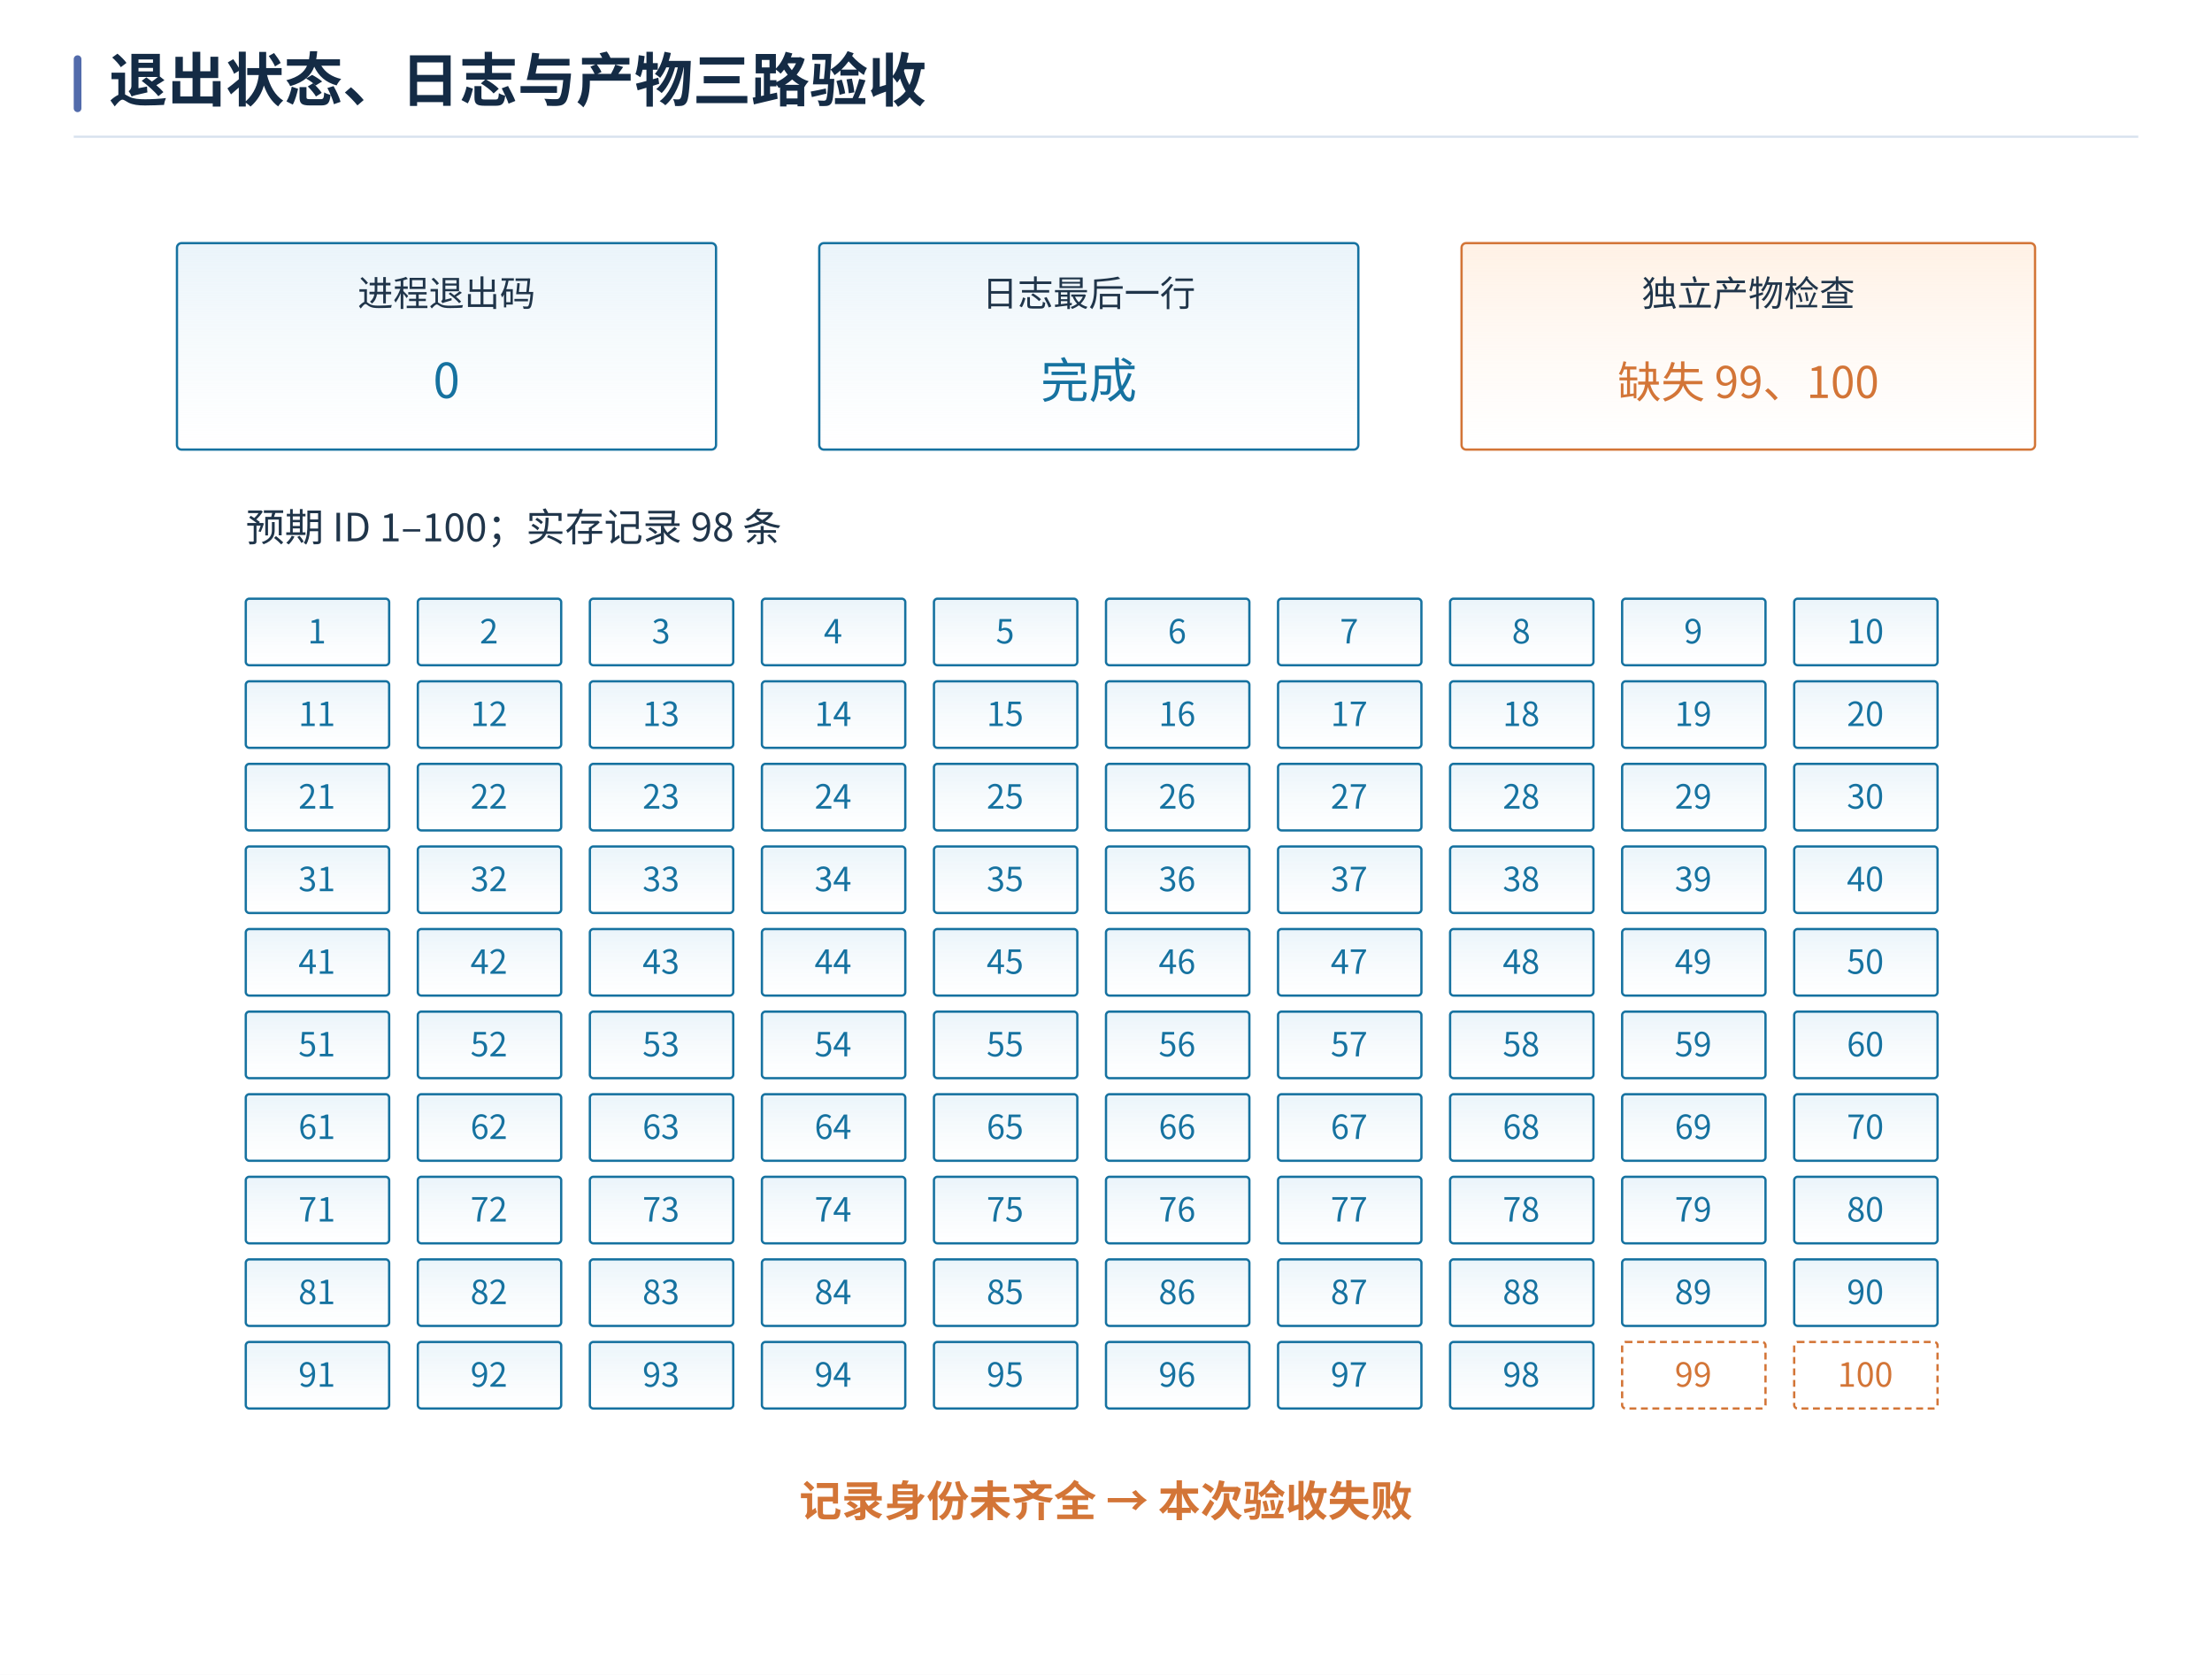
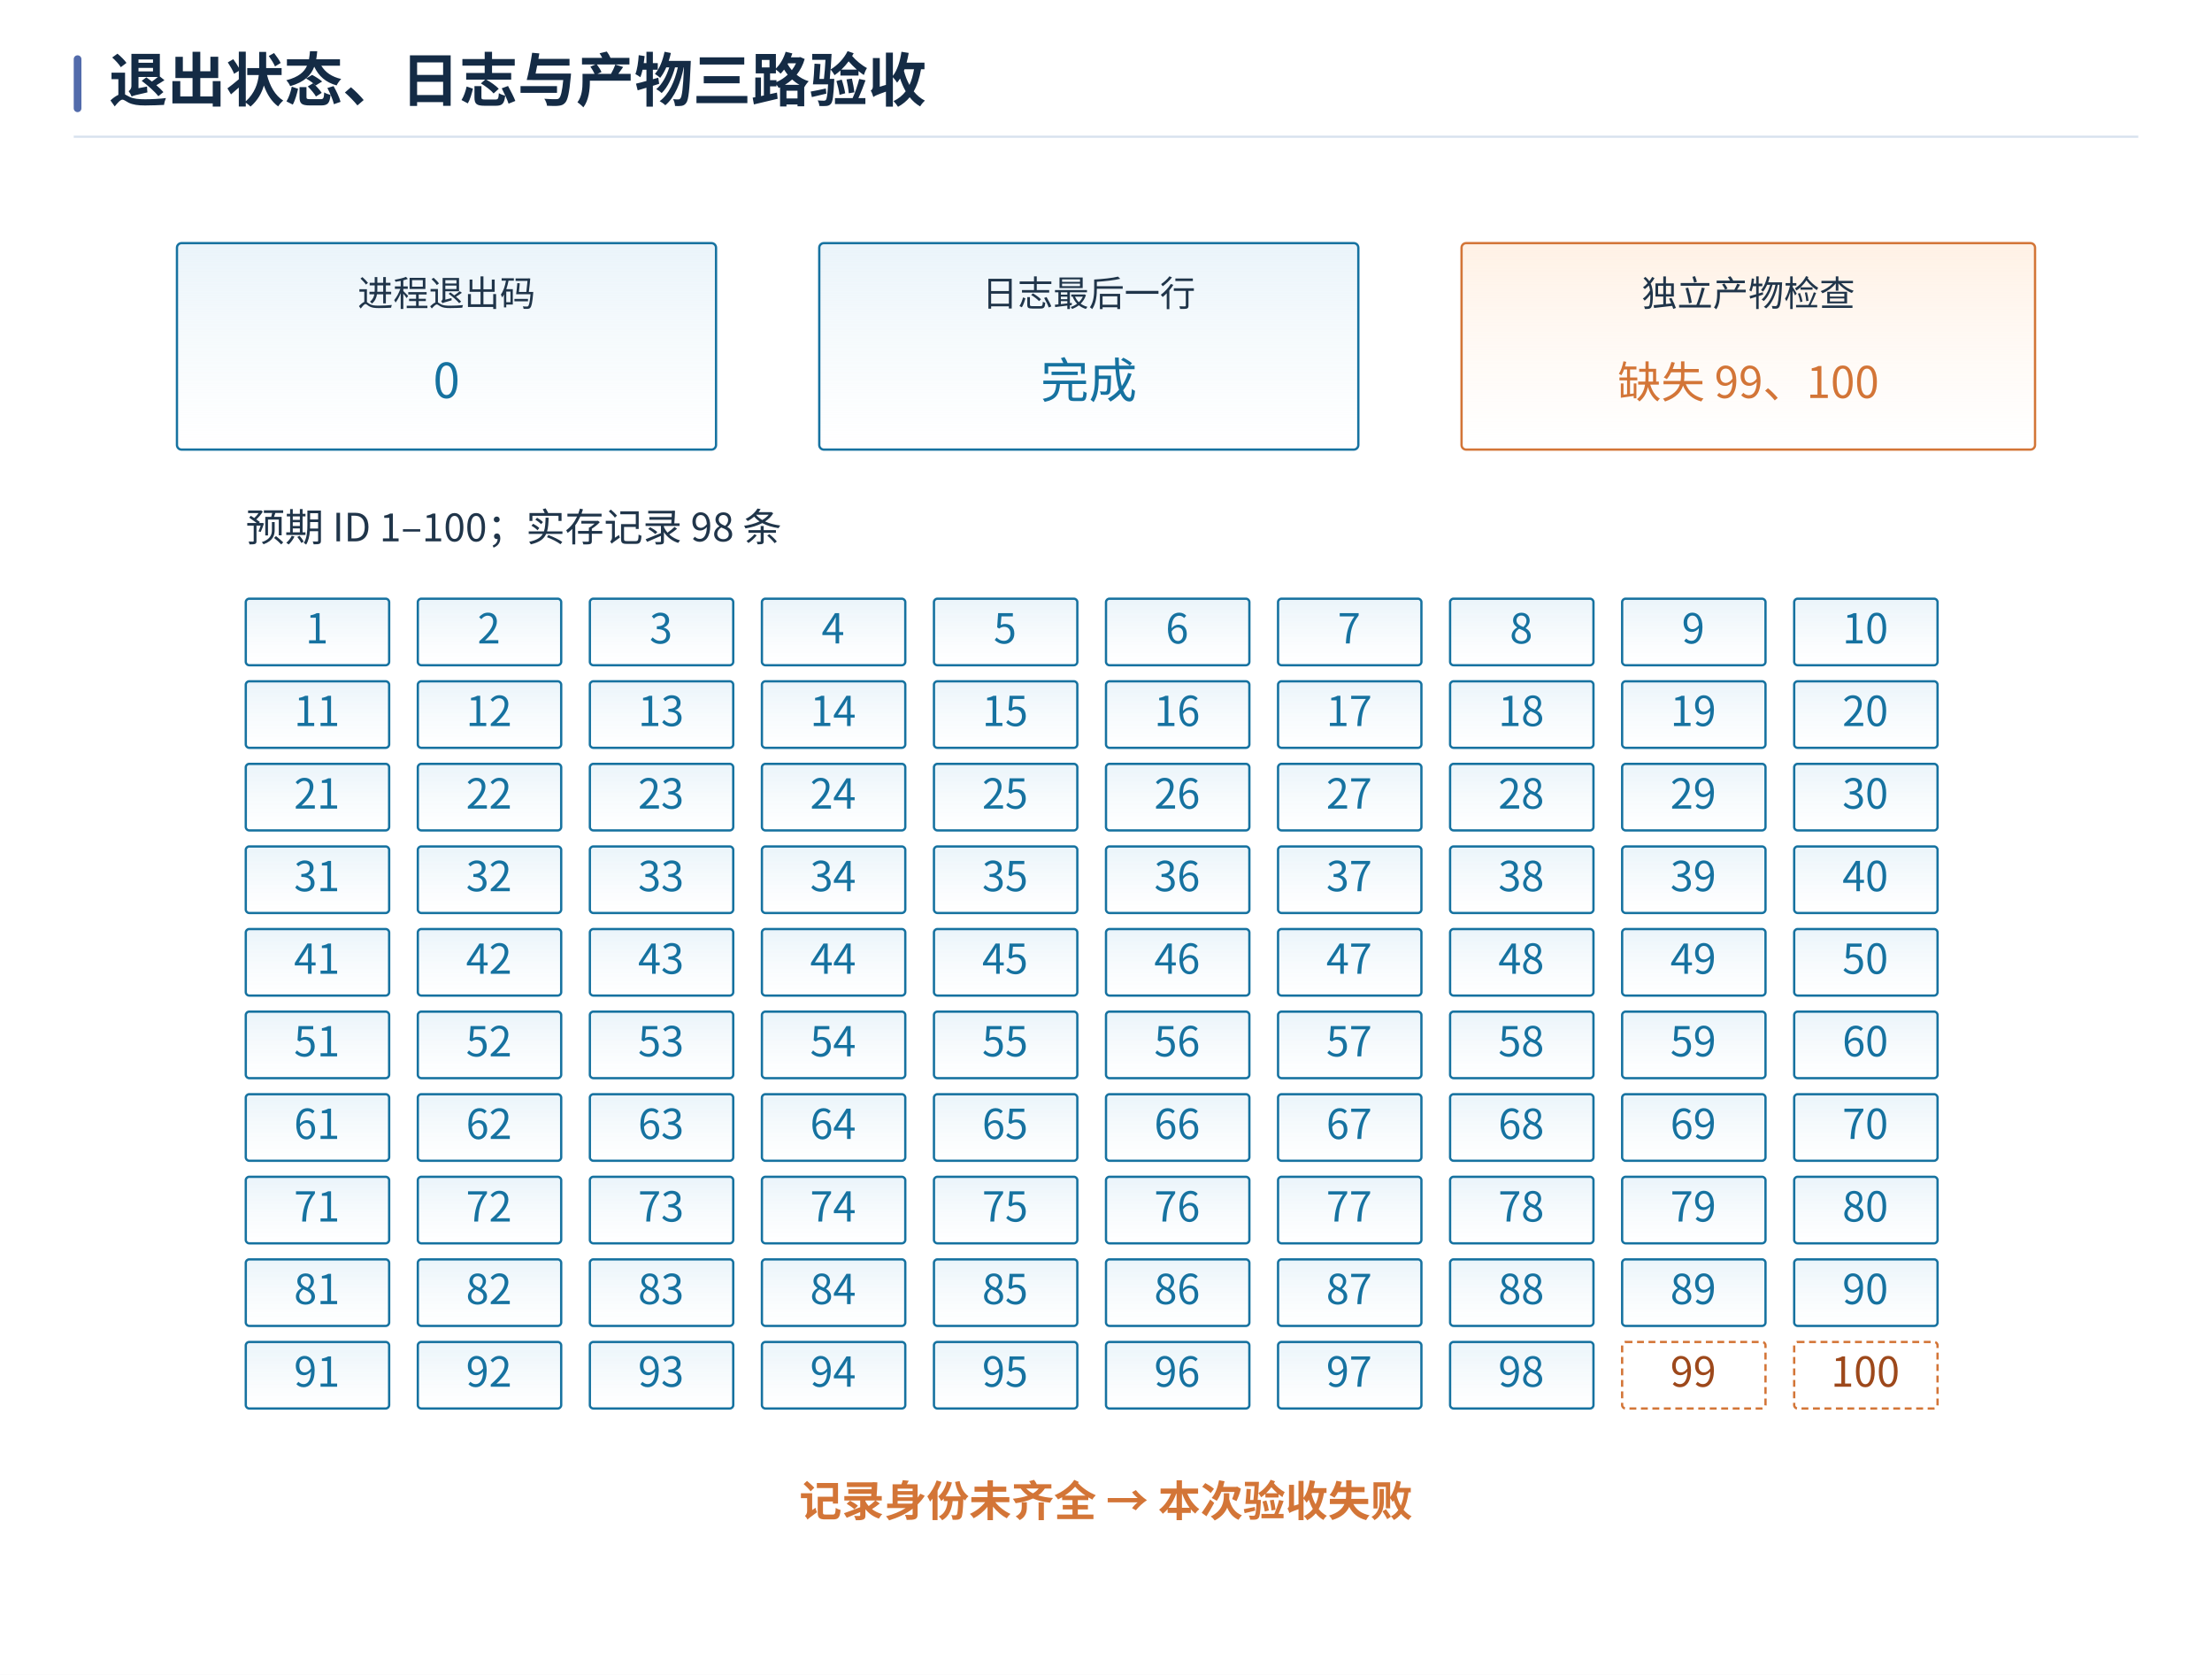
<svg xmlns="http://www.w3.org/2000/svg" width="1440" height="1090.267" viewBox="0 0 1440 1090.267" role="img" aria-labelledby="book-plate-title">
  <rect width="1440" height="1090.267" fill="#ffffff" />
  <g font-family="Microsoft YaHei, Noto Sans CJK SC, Arial, sans-serif">
    <rect x="48" y="36" width="5" height="37" rx="2.5" fill="#526bab" />
    <text x="71" y="66" font-size="38" font-weight="700" fill="#142b45">退出状态、日志与产物三路验收</text>
    <path d="M48 89 H1392" stroke="#d7e1ee" stroke-width="1.4" />
  </g>
  <svg width="1344" height="948.267" viewBox="0 0 1800 1270" role="img" x="48" y="106" overflow="hidden">
    <defs>
      <linearGradient id="book-wash-eaf4fa" x1="0" y1="0" x2="0" y2="1">
        <stop offset="0" stop-color="#eaf4fa" />
        <stop offset="1" stop-color="#ffffff" stop-opacity=".64" />
      </linearGradient>
      <linearGradient id="book-wash-fff1e5" x1="0" y1="0" x2="0" y2="1">
        <stop offset="0" stop-color="#fff1e5" />
        <stop offset="1" stop-color="#ffffff" stop-opacity=".64" />
      </linearGradient>
    </defs>
    <rect width="1800" height="1270" fill="white" />
    <defs>
      <marker id="b" markerWidth="9" markerHeight="9" refX="8" refY="4" orient="auto" markerUnits="userSpaceOnUse">
        <path d="M0 0 L8 4 L0 8" fill="none" stroke="#1672a0" stroke-width="2" />
      </marker>
      <marker id="o" markerWidth="9" markerHeight="9" refX="8" refY="4" orient="auto" markerUnits="userSpaceOnUse">
        <path d="M0 0 L8 4 L0 8" fill="none" stroke="#d37537" stroke-width="2" />
      </marker>
      <marker id="g" markerWidth="9" markerHeight="9" refX="8" refY="4" orient="auto" markerUnits="userSpaceOnUse">
        <path d="M0 0 L8 4 L0 8" fill="none" stroke="#818fa4" stroke-width="2" />
      </marker>
      <marker id="t" markerWidth="9" markerHeight="9" refX="8" refY="4" orient="auto" markerUnits="userSpaceOnUse">
        <path d="M0 0 L8 4 L0 8" fill="none" stroke="#1e9195" stroke-width="2" />
      </marker>
    </defs>
    <g font-family="Microsoft YaHei, Noto Sans CJK SC, sans-serif">
      <rect x="90" y="70" width="470" height="180" rx="4" fill="url(#book-wash-eaf4fa)" stroke="#1672a0" stroke-width="2" />
      <text x="325" y="125" font-size="31" fill="#20354a" text-anchor="middle" font-weight="400">进程退出码</text>
      <text x="325" y="205" font-size="42" fill="#1672a0" text-anchor="middle" font-weight="400">0</text>
      <rect x="650" y="70" width="470" height="180" rx="4" fill="url(#book-wash-eaf4fa)" stroke="#1672a0" stroke-width="2" />
      <text x="885" y="125" font-size="31" fill="#20354a" text-anchor="middle" font-weight="400">日志最后一行</text>
      <text x="885" y="205" font-size="42" fill="#1672a0" text-anchor="middle" font-weight="400">完成</text>
      <rect x="1210" y="70" width="500" height="180" rx="4" fill="url(#book-wash-fff1e5)" stroke="#d37537" stroke-width="2" />
      <text x="1460" y="125" font-size="31" fill="#20354a" text-anchor="middle" font-weight="400">独立产物检查</text>
      <text x="1460" y="205" font-size="38" fill="#d37537" text-anchor="middle" font-weight="400">缺失 99、100</text>
      <text x="150" y="330" font-size="34" fill="#20354a" text-anchor="start" font-weight="400">预期 ID 1–100；实存记录 98 条</text>
      <rect x="150" y="380" width="125" height="58" rx="3" fill="url(#book-wash-eaf4fa)" stroke="#1672a0" stroke-width="2" />
-       <text x="212" y="419" font-size="29" fill="#1672a0" text-anchor="middle" font-weight="400">1</text>
+       <text x="212" y="419" font-size="36" fill="#1672a0" text-anchor="middle" font-weight="400">1</text>
      <rect x="300" y="380" width="125" height="58" rx="3" fill="url(#book-wash-eaf4fa)" stroke="#1672a0" stroke-width="2" />
-       <text x="362" y="419" font-size="29" fill="#1672a0" text-anchor="middle" font-weight="400">2</text>
+       <text x="362" y="419" font-size="36" fill="#1672a0" text-anchor="middle" font-weight="400">2</text>
      <rect x="450" y="380" width="125" height="58" rx="3" fill="url(#book-wash-eaf4fa)" stroke="#1672a0" stroke-width="2" />
-       <text x="512" y="419" font-size="29" fill="#1672a0" text-anchor="middle" font-weight="400">3</text>
+       <text x="512" y="419" font-size="36" fill="#1672a0" text-anchor="middle" font-weight="400">3</text>
      <rect x="600" y="380" width="125" height="58" rx="3" fill="url(#book-wash-eaf4fa)" stroke="#1672a0" stroke-width="2" />
-       <text x="662" y="419" font-size="29" fill="#1672a0" text-anchor="middle" font-weight="400">4</text>
+       <text x="662" y="419" font-size="36" fill="#1672a0" text-anchor="middle" font-weight="400">4</text>
      <rect x="750" y="380" width="125" height="58" rx="3" fill="url(#book-wash-eaf4fa)" stroke="#1672a0" stroke-width="2" />
-       <text x="812" y="419" font-size="29" fill="#1672a0" text-anchor="middle" font-weight="400">5</text>
+       <text x="812" y="419" font-size="36" fill="#1672a0" text-anchor="middle" font-weight="400">5</text>
      <rect x="900" y="380" width="125" height="58" rx="3" fill="url(#book-wash-eaf4fa)" stroke="#1672a0" stroke-width="2" />
-       <text x="962" y="419" font-size="29" fill="#1672a0" text-anchor="middle" font-weight="400">6</text>
+       <text x="962" y="419" font-size="36" fill="#1672a0" text-anchor="middle" font-weight="400">6</text>
      <rect x="1050" y="380" width="125" height="58" rx="3" fill="url(#book-wash-eaf4fa)" stroke="#1672a0" stroke-width="2" />
-       <text x="1112" y="419" font-size="29" fill="#1672a0" text-anchor="middle" font-weight="400">7</text>
+       <text x="1112" y="419" font-size="36" fill="#1672a0" text-anchor="middle" font-weight="400">7</text>
      <rect x="1200" y="380" width="125" height="58" rx="3" fill="url(#book-wash-eaf4fa)" stroke="#1672a0" stroke-width="2" />
-       <text x="1262" y="419" font-size="29" fill="#1672a0" text-anchor="middle" font-weight="400">8</text>
+       <text x="1262" y="419" font-size="36" fill="#1672a0" text-anchor="middle" font-weight="400">8</text>
      <rect x="1350" y="380" width="125" height="58" rx="3" fill="url(#book-wash-eaf4fa)" stroke="#1672a0" stroke-width="2" />
-       <text x="1412" y="419" font-size="29" fill="#1672a0" text-anchor="middle" font-weight="400">9</text>
+       <text x="1412" y="419" font-size="36" fill="#1672a0" text-anchor="middle" font-weight="400">9</text>
      <rect x="1500" y="380" width="125" height="58" rx="3" fill="url(#book-wash-eaf4fa)" stroke="#1672a0" stroke-width="2" />
-       <text x="1562" y="419" font-size="29" fill="#1672a0" text-anchor="middle" font-weight="400">10</text>
+       <text x="1562" y="419" font-size="36" fill="#1672a0" text-anchor="middle" font-weight="400">10</text>
      <rect x="150" y="452" width="125" height="58" rx="3" fill="url(#book-wash-eaf4fa)" stroke="#1672a0" stroke-width="2" />
-       <text x="212" y="491" font-size="29" fill="#1672a0" text-anchor="middle" font-weight="400">11</text>
+       <text x="212" y="491" font-size="36" fill="#1672a0" text-anchor="middle" font-weight="400">11</text>
      <rect x="300" y="452" width="125" height="58" rx="3" fill="url(#book-wash-eaf4fa)" stroke="#1672a0" stroke-width="2" />
-       <text x="362" y="491" font-size="29" fill="#1672a0" text-anchor="middle" font-weight="400">12</text>
+       <text x="362" y="491" font-size="36" fill="#1672a0" text-anchor="middle" font-weight="400">12</text>
      <rect x="450" y="452" width="125" height="58" rx="3" fill="url(#book-wash-eaf4fa)" stroke="#1672a0" stroke-width="2" />
-       <text x="512" y="491" font-size="29" fill="#1672a0" text-anchor="middle" font-weight="400">13</text>
+       <text x="512" y="491" font-size="36" fill="#1672a0" text-anchor="middle" font-weight="400">13</text>
      <rect x="600" y="452" width="125" height="58" rx="3" fill="url(#book-wash-eaf4fa)" stroke="#1672a0" stroke-width="2" />
-       <text x="662" y="491" font-size="29" fill="#1672a0" text-anchor="middle" font-weight="400">14</text>
+       <text x="662" y="491" font-size="36" fill="#1672a0" text-anchor="middle" font-weight="400">14</text>
      <rect x="750" y="452" width="125" height="58" rx="3" fill="url(#book-wash-eaf4fa)" stroke="#1672a0" stroke-width="2" />
-       <text x="812" y="491" font-size="29" fill="#1672a0" text-anchor="middle" font-weight="400">15</text>
+       <text x="812" y="491" font-size="36" fill="#1672a0" text-anchor="middle" font-weight="400">15</text>
      <rect x="900" y="452" width="125" height="58" rx="3" fill="url(#book-wash-eaf4fa)" stroke="#1672a0" stroke-width="2" />
-       <text x="962" y="491" font-size="29" fill="#1672a0" text-anchor="middle" font-weight="400">16</text>
+       <text x="962" y="491" font-size="36" fill="#1672a0" text-anchor="middle" font-weight="400">16</text>
      <rect x="1050" y="452" width="125" height="58" rx="3" fill="url(#book-wash-eaf4fa)" stroke="#1672a0" stroke-width="2" />
-       <text x="1112" y="491" font-size="29" fill="#1672a0" text-anchor="middle" font-weight="400">17</text>
+       <text x="1112" y="491" font-size="36" fill="#1672a0" text-anchor="middle" font-weight="400">17</text>
      <rect x="1200" y="452" width="125" height="58" rx="3" fill="url(#book-wash-eaf4fa)" stroke="#1672a0" stroke-width="2" />
-       <text x="1262" y="491" font-size="29" fill="#1672a0" text-anchor="middle" font-weight="400">18</text>
+       <text x="1262" y="491" font-size="36" fill="#1672a0" text-anchor="middle" font-weight="400">18</text>
      <rect x="1350" y="452" width="125" height="58" rx="3" fill="url(#book-wash-eaf4fa)" stroke="#1672a0" stroke-width="2" />
-       <text x="1412" y="491" font-size="29" fill="#1672a0" text-anchor="middle" font-weight="400">19</text>
+       <text x="1412" y="491" font-size="36" fill="#1672a0" text-anchor="middle" font-weight="400">19</text>
      <rect x="1500" y="452" width="125" height="58" rx="3" fill="url(#book-wash-eaf4fa)" stroke="#1672a0" stroke-width="2" />
-       <text x="1562" y="491" font-size="29" fill="#1672a0" text-anchor="middle" font-weight="400">20</text>
+       <text x="1562" y="491" font-size="36" fill="#1672a0" text-anchor="middle" font-weight="400">20</text>
      <rect x="150" y="524" width="125" height="58" rx="3" fill="url(#book-wash-eaf4fa)" stroke="#1672a0" stroke-width="2" />
-       <text x="212" y="563" font-size="29" fill="#1672a0" text-anchor="middle" font-weight="400">21</text>
+       <text x="212" y="563" font-size="36" fill="#1672a0" text-anchor="middle" font-weight="400">21</text>
      <rect x="300" y="524" width="125" height="58" rx="3" fill="url(#book-wash-eaf4fa)" stroke="#1672a0" stroke-width="2" />
-       <text x="362" y="563" font-size="29" fill="#1672a0" text-anchor="middle" font-weight="400">22</text>
+       <text x="362" y="563" font-size="36" fill="#1672a0" text-anchor="middle" font-weight="400">22</text>
      <rect x="450" y="524" width="125" height="58" rx="3" fill="url(#book-wash-eaf4fa)" stroke="#1672a0" stroke-width="2" />
-       <text x="512" y="563" font-size="29" fill="#1672a0" text-anchor="middle" font-weight="400">23</text>
+       <text x="512" y="563" font-size="36" fill="#1672a0" text-anchor="middle" font-weight="400">23</text>
      <rect x="600" y="524" width="125" height="58" rx="3" fill="url(#book-wash-eaf4fa)" stroke="#1672a0" stroke-width="2" />
-       <text x="662" y="563" font-size="29" fill="#1672a0" text-anchor="middle" font-weight="400">24</text>
+       <text x="662" y="563" font-size="36" fill="#1672a0" text-anchor="middle" font-weight="400">24</text>
      <rect x="750" y="524" width="125" height="58" rx="3" fill="url(#book-wash-eaf4fa)" stroke="#1672a0" stroke-width="2" />
-       <text x="812" y="563" font-size="29" fill="#1672a0" text-anchor="middle" font-weight="400">25</text>
+       <text x="812" y="563" font-size="36" fill="#1672a0" text-anchor="middle" font-weight="400">25</text>
      <rect x="900" y="524" width="125" height="58" rx="3" fill="url(#book-wash-eaf4fa)" stroke="#1672a0" stroke-width="2" />
-       <text x="962" y="563" font-size="29" fill="#1672a0" text-anchor="middle" font-weight="400">26</text>
+       <text x="962" y="563" font-size="36" fill="#1672a0" text-anchor="middle" font-weight="400">26</text>
      <rect x="1050" y="524" width="125" height="58" rx="3" fill="url(#book-wash-eaf4fa)" stroke="#1672a0" stroke-width="2" />
-       <text x="1112" y="563" font-size="29" fill="#1672a0" text-anchor="middle" font-weight="400">27</text>
+       <text x="1112" y="563" font-size="36" fill="#1672a0" text-anchor="middle" font-weight="400">27</text>
      <rect x="1200" y="524" width="125" height="58" rx="3" fill="url(#book-wash-eaf4fa)" stroke="#1672a0" stroke-width="2" />
-       <text x="1262" y="563" font-size="29" fill="#1672a0" text-anchor="middle" font-weight="400">28</text>
+       <text x="1262" y="563" font-size="36" fill="#1672a0" text-anchor="middle" font-weight="400">28</text>
      <rect x="1350" y="524" width="125" height="58" rx="3" fill="url(#book-wash-eaf4fa)" stroke="#1672a0" stroke-width="2" />
-       <text x="1412" y="563" font-size="29" fill="#1672a0" text-anchor="middle" font-weight="400">29</text>
+       <text x="1412" y="563" font-size="36" fill="#1672a0" text-anchor="middle" font-weight="400">29</text>
      <rect x="1500" y="524" width="125" height="58" rx="3" fill="url(#book-wash-eaf4fa)" stroke="#1672a0" stroke-width="2" />
-       <text x="1562" y="563" font-size="29" fill="#1672a0" text-anchor="middle" font-weight="400">30</text>
+       <text x="1562" y="563" font-size="36" fill="#1672a0" text-anchor="middle" font-weight="400">30</text>
      <rect x="150" y="596" width="125" height="58" rx="3" fill="url(#book-wash-eaf4fa)" stroke="#1672a0" stroke-width="2" />
-       <text x="212" y="635" font-size="29" fill="#1672a0" text-anchor="middle" font-weight="400">31</text>
+       <text x="212" y="635" font-size="36" fill="#1672a0" text-anchor="middle" font-weight="400">31</text>
      <rect x="300" y="596" width="125" height="58" rx="3" fill="url(#book-wash-eaf4fa)" stroke="#1672a0" stroke-width="2" />
-       <text x="362" y="635" font-size="29" fill="#1672a0" text-anchor="middle" font-weight="400">32</text>
+       <text x="362" y="635" font-size="36" fill="#1672a0" text-anchor="middle" font-weight="400">32</text>
      <rect x="450" y="596" width="125" height="58" rx="3" fill="url(#book-wash-eaf4fa)" stroke="#1672a0" stroke-width="2" />
-       <text x="512" y="635" font-size="29" fill="#1672a0" text-anchor="middle" font-weight="400">33</text>
+       <text x="512" y="635" font-size="36" fill="#1672a0" text-anchor="middle" font-weight="400">33</text>
      <rect x="600" y="596" width="125" height="58" rx="3" fill="url(#book-wash-eaf4fa)" stroke="#1672a0" stroke-width="2" />
-       <text x="662" y="635" font-size="29" fill="#1672a0" text-anchor="middle" font-weight="400">34</text>
+       <text x="662" y="635" font-size="36" fill="#1672a0" text-anchor="middle" font-weight="400">34</text>
      <rect x="750" y="596" width="125" height="58" rx="3" fill="url(#book-wash-eaf4fa)" stroke="#1672a0" stroke-width="2" />
-       <text x="812" y="635" font-size="29" fill="#1672a0" text-anchor="middle" font-weight="400">35</text>
+       <text x="812" y="635" font-size="36" fill="#1672a0" text-anchor="middle" font-weight="400">35</text>
      <rect x="900" y="596" width="125" height="58" rx="3" fill="url(#book-wash-eaf4fa)" stroke="#1672a0" stroke-width="2" />
-       <text x="962" y="635" font-size="29" fill="#1672a0" text-anchor="middle" font-weight="400">36</text>
+       <text x="962" y="635" font-size="36" fill="#1672a0" text-anchor="middle" font-weight="400">36</text>
      <rect x="1050" y="596" width="125" height="58" rx="3" fill="url(#book-wash-eaf4fa)" stroke="#1672a0" stroke-width="2" />
-       <text x="1112" y="635" font-size="29" fill="#1672a0" text-anchor="middle" font-weight="400">37</text>
+       <text x="1112" y="635" font-size="36" fill="#1672a0" text-anchor="middle" font-weight="400">37</text>
      <rect x="1200" y="596" width="125" height="58" rx="3" fill="url(#book-wash-eaf4fa)" stroke="#1672a0" stroke-width="2" />
-       <text x="1262" y="635" font-size="29" fill="#1672a0" text-anchor="middle" font-weight="400">38</text>
+       <text x="1262" y="635" font-size="36" fill="#1672a0" text-anchor="middle" font-weight="400">38</text>
      <rect x="1350" y="596" width="125" height="58" rx="3" fill="url(#book-wash-eaf4fa)" stroke="#1672a0" stroke-width="2" />
-       <text x="1412" y="635" font-size="29" fill="#1672a0" text-anchor="middle" font-weight="400">39</text>
+       <text x="1412" y="635" font-size="36" fill="#1672a0" text-anchor="middle" font-weight="400">39</text>
      <rect x="1500" y="596" width="125" height="58" rx="3" fill="url(#book-wash-eaf4fa)" stroke="#1672a0" stroke-width="2" />
-       <text x="1562" y="635" font-size="29" fill="#1672a0" text-anchor="middle" font-weight="400">40</text>
+       <text x="1562" y="635" font-size="36" fill="#1672a0" text-anchor="middle" font-weight="400">40</text>
      <rect x="150" y="668" width="125" height="58" rx="3" fill="url(#book-wash-eaf4fa)" stroke="#1672a0" stroke-width="2" />
-       <text x="212" y="707" font-size="29" fill="#1672a0" text-anchor="middle" font-weight="400">41</text>
+       <text x="212" y="707" font-size="36" fill="#1672a0" text-anchor="middle" font-weight="400">41</text>
      <rect x="300" y="668" width="125" height="58" rx="3" fill="url(#book-wash-eaf4fa)" stroke="#1672a0" stroke-width="2" />
-       <text x="362" y="707" font-size="29" fill="#1672a0" text-anchor="middle" font-weight="400">42</text>
+       <text x="362" y="707" font-size="36" fill="#1672a0" text-anchor="middle" font-weight="400">42</text>
      <rect x="450" y="668" width="125" height="58" rx="3" fill="url(#book-wash-eaf4fa)" stroke="#1672a0" stroke-width="2" />
-       <text x="512" y="707" font-size="29" fill="#1672a0" text-anchor="middle" font-weight="400">43</text>
+       <text x="512" y="707" font-size="36" fill="#1672a0" text-anchor="middle" font-weight="400">43</text>
      <rect x="600" y="668" width="125" height="58" rx="3" fill="url(#book-wash-eaf4fa)" stroke="#1672a0" stroke-width="2" />
-       <text x="662" y="707" font-size="29" fill="#1672a0" text-anchor="middle" font-weight="400">44</text>
+       <text x="662" y="707" font-size="36" fill="#1672a0" text-anchor="middle" font-weight="400">44</text>
      <rect x="750" y="668" width="125" height="58" rx="3" fill="url(#book-wash-eaf4fa)" stroke="#1672a0" stroke-width="2" />
-       <text x="812" y="707" font-size="29" fill="#1672a0" text-anchor="middle" font-weight="400">45</text>
+       <text x="812" y="707" font-size="36" fill="#1672a0" text-anchor="middle" font-weight="400">45</text>
      <rect x="900" y="668" width="125" height="58" rx="3" fill="url(#book-wash-eaf4fa)" stroke="#1672a0" stroke-width="2" />
-       <text x="962" y="707" font-size="29" fill="#1672a0" text-anchor="middle" font-weight="400">46</text>
+       <text x="962" y="707" font-size="36" fill="#1672a0" text-anchor="middle" font-weight="400">46</text>
      <rect x="1050" y="668" width="125" height="58" rx="3" fill="url(#book-wash-eaf4fa)" stroke="#1672a0" stroke-width="2" />
-       <text x="1112" y="707" font-size="29" fill="#1672a0" text-anchor="middle" font-weight="400">47</text>
+       <text x="1112" y="707" font-size="36" fill="#1672a0" text-anchor="middle" font-weight="400">47</text>
      <rect x="1200" y="668" width="125" height="58" rx="3" fill="url(#book-wash-eaf4fa)" stroke="#1672a0" stroke-width="2" />
-       <text x="1262" y="707" font-size="29" fill="#1672a0" text-anchor="middle" font-weight="400">48</text>
+       <text x="1262" y="707" font-size="36" fill="#1672a0" text-anchor="middle" font-weight="400">48</text>
      <rect x="1350" y="668" width="125" height="58" rx="3" fill="url(#book-wash-eaf4fa)" stroke="#1672a0" stroke-width="2" />
-       <text x="1412" y="707" font-size="29" fill="#1672a0" text-anchor="middle" font-weight="400">49</text>
+       <text x="1412" y="707" font-size="36" fill="#1672a0" text-anchor="middle" font-weight="400">49</text>
      <rect x="1500" y="668" width="125" height="58" rx="3" fill="url(#book-wash-eaf4fa)" stroke="#1672a0" stroke-width="2" />
-       <text x="1562" y="707" font-size="29" fill="#1672a0" text-anchor="middle" font-weight="400">50</text>
+       <text x="1562" y="707" font-size="36" fill="#1672a0" text-anchor="middle" font-weight="400">50</text>
      <rect x="150" y="740" width="125" height="58" rx="3" fill="url(#book-wash-eaf4fa)" stroke="#1672a0" stroke-width="2" />
-       <text x="212" y="779" font-size="29" fill="#1672a0" text-anchor="middle" font-weight="400">51</text>
+       <text x="212" y="779" font-size="36" fill="#1672a0" text-anchor="middle" font-weight="400">51</text>
      <rect x="300" y="740" width="125" height="58" rx="3" fill="url(#book-wash-eaf4fa)" stroke="#1672a0" stroke-width="2" />
-       <text x="362" y="779" font-size="29" fill="#1672a0" text-anchor="middle" font-weight="400">52</text>
+       <text x="362" y="779" font-size="36" fill="#1672a0" text-anchor="middle" font-weight="400">52</text>
      <rect x="450" y="740" width="125" height="58" rx="3" fill="url(#book-wash-eaf4fa)" stroke="#1672a0" stroke-width="2" />
-       <text x="512" y="779" font-size="29" fill="#1672a0" text-anchor="middle" font-weight="400">53</text>
+       <text x="512" y="779" font-size="36" fill="#1672a0" text-anchor="middle" font-weight="400">53</text>
      <rect x="600" y="740" width="125" height="58" rx="3" fill="url(#book-wash-eaf4fa)" stroke="#1672a0" stroke-width="2" />
-       <text x="662" y="779" font-size="29" fill="#1672a0" text-anchor="middle" font-weight="400">54</text>
+       <text x="662" y="779" font-size="36" fill="#1672a0" text-anchor="middle" font-weight="400">54</text>
      <rect x="750" y="740" width="125" height="58" rx="3" fill="url(#book-wash-eaf4fa)" stroke="#1672a0" stroke-width="2" />
-       <text x="812" y="779" font-size="29" fill="#1672a0" text-anchor="middle" font-weight="400">55</text>
+       <text x="812" y="779" font-size="36" fill="#1672a0" text-anchor="middle" font-weight="400">55</text>
      <rect x="900" y="740" width="125" height="58" rx="3" fill="url(#book-wash-eaf4fa)" stroke="#1672a0" stroke-width="2" />
-       <text x="962" y="779" font-size="29" fill="#1672a0" text-anchor="middle" font-weight="400">56</text>
+       <text x="962" y="779" font-size="36" fill="#1672a0" text-anchor="middle" font-weight="400">56</text>
      <rect x="1050" y="740" width="125" height="58" rx="3" fill="url(#book-wash-eaf4fa)" stroke="#1672a0" stroke-width="2" />
-       <text x="1112" y="779" font-size="29" fill="#1672a0" text-anchor="middle" font-weight="400">57</text>
+       <text x="1112" y="779" font-size="36" fill="#1672a0" text-anchor="middle" font-weight="400">57</text>
      <rect x="1200" y="740" width="125" height="58" rx="3" fill="url(#book-wash-eaf4fa)" stroke="#1672a0" stroke-width="2" />
-       <text x="1262" y="779" font-size="29" fill="#1672a0" text-anchor="middle" font-weight="400">58</text>
+       <text x="1262" y="779" font-size="36" fill="#1672a0" text-anchor="middle" font-weight="400">58</text>
      <rect x="1350" y="740" width="125" height="58" rx="3" fill="url(#book-wash-eaf4fa)" stroke="#1672a0" stroke-width="2" />
-       <text x="1412" y="779" font-size="29" fill="#1672a0" text-anchor="middle" font-weight="400">59</text>
+       <text x="1412" y="779" font-size="36" fill="#1672a0" text-anchor="middle" font-weight="400">59</text>
      <rect x="1500" y="740" width="125" height="58" rx="3" fill="url(#book-wash-eaf4fa)" stroke="#1672a0" stroke-width="2" />
-       <text x="1562" y="779" font-size="29" fill="#1672a0" text-anchor="middle" font-weight="400">60</text>
+       <text x="1562" y="779" font-size="36" fill="#1672a0" text-anchor="middle" font-weight="400">60</text>
      <rect x="150" y="812" width="125" height="58" rx="3" fill="url(#book-wash-eaf4fa)" stroke="#1672a0" stroke-width="2" />
-       <text x="212" y="851" font-size="29" fill="#1672a0" text-anchor="middle" font-weight="400">61</text>
+       <text x="212" y="851" font-size="36" fill="#1672a0" text-anchor="middle" font-weight="400">61</text>
      <rect x="300" y="812" width="125" height="58" rx="3" fill="url(#book-wash-eaf4fa)" stroke="#1672a0" stroke-width="2" />
-       <text x="362" y="851" font-size="29" fill="#1672a0" text-anchor="middle" font-weight="400">62</text>
+       <text x="362" y="851" font-size="36" fill="#1672a0" text-anchor="middle" font-weight="400">62</text>
      <rect x="450" y="812" width="125" height="58" rx="3" fill="url(#book-wash-eaf4fa)" stroke="#1672a0" stroke-width="2" />
-       <text x="512" y="851" font-size="29" fill="#1672a0" text-anchor="middle" font-weight="400">63</text>
+       <text x="512" y="851" font-size="36" fill="#1672a0" text-anchor="middle" font-weight="400">63</text>
      <rect x="600" y="812" width="125" height="58" rx="3" fill="url(#book-wash-eaf4fa)" stroke="#1672a0" stroke-width="2" />
-       <text x="662" y="851" font-size="29" fill="#1672a0" text-anchor="middle" font-weight="400">64</text>
+       <text x="662" y="851" font-size="36" fill="#1672a0" text-anchor="middle" font-weight="400">64</text>
      <rect x="750" y="812" width="125" height="58" rx="3" fill="url(#book-wash-eaf4fa)" stroke="#1672a0" stroke-width="2" />
-       <text x="812" y="851" font-size="29" fill="#1672a0" text-anchor="middle" font-weight="400">65</text>
+       <text x="812" y="851" font-size="36" fill="#1672a0" text-anchor="middle" font-weight="400">65</text>
      <rect x="900" y="812" width="125" height="58" rx="3" fill="url(#book-wash-eaf4fa)" stroke="#1672a0" stroke-width="2" />
-       <text x="962" y="851" font-size="29" fill="#1672a0" text-anchor="middle" font-weight="400">66</text>
+       <text x="962" y="851" font-size="36" fill="#1672a0" text-anchor="middle" font-weight="400">66</text>
      <rect x="1050" y="812" width="125" height="58" rx="3" fill="url(#book-wash-eaf4fa)" stroke="#1672a0" stroke-width="2" />
-       <text x="1112" y="851" font-size="29" fill="#1672a0" text-anchor="middle" font-weight="400">67</text>
+       <text x="1112" y="851" font-size="36" fill="#1672a0" text-anchor="middle" font-weight="400">67</text>
      <rect x="1200" y="812" width="125" height="58" rx="3" fill="url(#book-wash-eaf4fa)" stroke="#1672a0" stroke-width="2" />
-       <text x="1262" y="851" font-size="29" fill="#1672a0" text-anchor="middle" font-weight="400">68</text>
+       <text x="1262" y="851" font-size="36" fill="#1672a0" text-anchor="middle" font-weight="400">68</text>
      <rect x="1350" y="812" width="125" height="58" rx="3" fill="url(#book-wash-eaf4fa)" stroke="#1672a0" stroke-width="2" />
-       <text x="1412" y="851" font-size="29" fill="#1672a0" text-anchor="middle" font-weight="400">69</text>
+       <text x="1412" y="851" font-size="36" fill="#1672a0" text-anchor="middle" font-weight="400">69</text>
      <rect x="1500" y="812" width="125" height="58" rx="3" fill="url(#book-wash-eaf4fa)" stroke="#1672a0" stroke-width="2" />
-       <text x="1562" y="851" font-size="29" fill="#1672a0" text-anchor="middle" font-weight="400">70</text>
+       <text x="1562" y="851" font-size="36" fill="#1672a0" text-anchor="middle" font-weight="400">70</text>
      <rect x="150" y="884" width="125" height="58" rx="3" fill="url(#book-wash-eaf4fa)" stroke="#1672a0" stroke-width="2" />
-       <text x="212" y="923" font-size="29" fill="#1672a0" text-anchor="middle" font-weight="400">71</text>
+       <text x="212" y="923" font-size="36" fill="#1672a0" text-anchor="middle" font-weight="400">71</text>
      <rect x="300" y="884" width="125" height="58" rx="3" fill="url(#book-wash-eaf4fa)" stroke="#1672a0" stroke-width="2" />
-       <text x="362" y="923" font-size="29" fill="#1672a0" text-anchor="middle" font-weight="400">72</text>
+       <text x="362" y="923" font-size="36" fill="#1672a0" text-anchor="middle" font-weight="400">72</text>
      <rect x="450" y="884" width="125" height="58" rx="3" fill="url(#book-wash-eaf4fa)" stroke="#1672a0" stroke-width="2" />
-       <text x="512" y="923" font-size="29" fill="#1672a0" text-anchor="middle" font-weight="400">73</text>
+       <text x="512" y="923" font-size="36" fill="#1672a0" text-anchor="middle" font-weight="400">73</text>
      <rect x="600" y="884" width="125" height="58" rx="3" fill="url(#book-wash-eaf4fa)" stroke="#1672a0" stroke-width="2" />
-       <text x="662" y="923" font-size="29" fill="#1672a0" text-anchor="middle" font-weight="400">74</text>
+       <text x="662" y="923" font-size="36" fill="#1672a0" text-anchor="middle" font-weight="400">74</text>
      <rect x="750" y="884" width="125" height="58" rx="3" fill="url(#book-wash-eaf4fa)" stroke="#1672a0" stroke-width="2" />
-       <text x="812" y="923" font-size="29" fill="#1672a0" text-anchor="middle" font-weight="400">75</text>
+       <text x="812" y="923" font-size="36" fill="#1672a0" text-anchor="middle" font-weight="400">75</text>
      <rect x="900" y="884" width="125" height="58" rx="3" fill="url(#book-wash-eaf4fa)" stroke="#1672a0" stroke-width="2" />
-       <text x="962" y="923" font-size="29" fill="#1672a0" text-anchor="middle" font-weight="400">76</text>
+       <text x="962" y="923" font-size="36" fill="#1672a0" text-anchor="middle" font-weight="400">76</text>
      <rect x="1050" y="884" width="125" height="58" rx="3" fill="url(#book-wash-eaf4fa)" stroke="#1672a0" stroke-width="2" />
-       <text x="1112" y="923" font-size="29" fill="#1672a0" text-anchor="middle" font-weight="400">77</text>
+       <text x="1112" y="923" font-size="36" fill="#1672a0" text-anchor="middle" font-weight="400">77</text>
      <rect x="1200" y="884" width="125" height="58" rx="3" fill="url(#book-wash-eaf4fa)" stroke="#1672a0" stroke-width="2" />
-       <text x="1262" y="923" font-size="29" fill="#1672a0" text-anchor="middle" font-weight="400">78</text>
+       <text x="1262" y="923" font-size="36" fill="#1672a0" text-anchor="middle" font-weight="400">78</text>
      <rect x="1350" y="884" width="125" height="58" rx="3" fill="url(#book-wash-eaf4fa)" stroke="#1672a0" stroke-width="2" />
-       <text x="1412" y="923" font-size="29" fill="#1672a0" text-anchor="middle" font-weight="400">79</text>
+       <text x="1412" y="923" font-size="36" fill="#1672a0" text-anchor="middle" font-weight="400">79</text>
      <rect x="1500" y="884" width="125" height="58" rx="3" fill="url(#book-wash-eaf4fa)" stroke="#1672a0" stroke-width="2" />
-       <text x="1562" y="923" font-size="29" fill="#1672a0" text-anchor="middle" font-weight="400">80</text>
+       <text x="1562" y="923" font-size="36" fill="#1672a0" text-anchor="middle" font-weight="400">80</text>
      <rect x="150" y="956" width="125" height="58" rx="3" fill="url(#book-wash-eaf4fa)" stroke="#1672a0" stroke-width="2" />
-       <text x="212" y="995" font-size="29" fill="#1672a0" text-anchor="middle" font-weight="400">81</text>
+       <text x="212" y="995" font-size="36" fill="#1672a0" text-anchor="middle" font-weight="400">81</text>
      <rect x="300" y="956" width="125" height="58" rx="3" fill="url(#book-wash-eaf4fa)" stroke="#1672a0" stroke-width="2" />
-       <text x="362" y="995" font-size="29" fill="#1672a0" text-anchor="middle" font-weight="400">82</text>
+       <text x="362" y="995" font-size="36" fill="#1672a0" text-anchor="middle" font-weight="400">82</text>
      <rect x="450" y="956" width="125" height="58" rx="3" fill="url(#book-wash-eaf4fa)" stroke="#1672a0" stroke-width="2" />
-       <text x="512" y="995" font-size="29" fill="#1672a0" text-anchor="middle" font-weight="400">83</text>
+       <text x="512" y="995" font-size="36" fill="#1672a0" text-anchor="middle" font-weight="400">83</text>
      <rect x="600" y="956" width="125" height="58" rx="3" fill="url(#book-wash-eaf4fa)" stroke="#1672a0" stroke-width="2" />
-       <text x="662" y="995" font-size="29" fill="#1672a0" text-anchor="middle" font-weight="400">84</text>
+       <text x="662" y="995" font-size="36" fill="#1672a0" text-anchor="middle" font-weight="400">84</text>
      <rect x="750" y="956" width="125" height="58" rx="3" fill="url(#book-wash-eaf4fa)" stroke="#1672a0" stroke-width="2" />
-       <text x="812" y="995" font-size="29" fill="#1672a0" text-anchor="middle" font-weight="400">85</text>
+       <text x="812" y="995" font-size="36" fill="#1672a0" text-anchor="middle" font-weight="400">85</text>
      <rect x="900" y="956" width="125" height="58" rx="3" fill="url(#book-wash-eaf4fa)" stroke="#1672a0" stroke-width="2" />
-       <text x="962" y="995" font-size="29" fill="#1672a0" text-anchor="middle" font-weight="400">86</text>
+       <text x="962" y="995" font-size="36" fill="#1672a0" text-anchor="middle" font-weight="400">86</text>
      <rect x="1050" y="956" width="125" height="58" rx="3" fill="url(#book-wash-eaf4fa)" stroke="#1672a0" stroke-width="2" />
-       <text x="1112" y="995" font-size="29" fill="#1672a0" text-anchor="middle" font-weight="400">87</text>
+       <text x="1112" y="995" font-size="36" fill="#1672a0" text-anchor="middle" font-weight="400">87</text>
      <rect x="1200" y="956" width="125" height="58" rx="3" fill="url(#book-wash-eaf4fa)" stroke="#1672a0" stroke-width="2" />
-       <text x="1262" y="995" font-size="29" fill="#1672a0" text-anchor="middle" font-weight="400">88</text>
+       <text x="1262" y="995" font-size="36" fill="#1672a0" text-anchor="middle" font-weight="400">88</text>
      <rect x="1350" y="956" width="125" height="58" rx="3" fill="url(#book-wash-eaf4fa)" stroke="#1672a0" stroke-width="2" />
-       <text x="1412" y="995" font-size="29" fill="#1672a0" text-anchor="middle" font-weight="400">89</text>
+       <text x="1412" y="995" font-size="36" fill="#1672a0" text-anchor="middle" font-weight="400">89</text>
      <rect x="1500" y="956" width="125" height="58" rx="3" fill="url(#book-wash-eaf4fa)" stroke="#1672a0" stroke-width="2" />
-       <text x="1562" y="995" font-size="29" fill="#1672a0" text-anchor="middle" font-weight="400">90</text>
+       <text x="1562" y="995" font-size="36" fill="#1672a0" text-anchor="middle" font-weight="400">90</text>
      <rect x="150" y="1028" width="125" height="58" rx="3" fill="url(#book-wash-eaf4fa)" stroke="#1672a0" stroke-width="2" />
-       <text x="212" y="1067" font-size="29" fill="#1672a0" text-anchor="middle" font-weight="400">91</text>
+       <text x="212" y="1067" font-size="36" fill="#1672a0" text-anchor="middle" font-weight="400">91</text>
      <rect x="300" y="1028" width="125" height="58" rx="3" fill="url(#book-wash-eaf4fa)" stroke="#1672a0" stroke-width="2" />
-       <text x="362" y="1067" font-size="29" fill="#1672a0" text-anchor="middle" font-weight="400">92</text>
+       <text x="362" y="1067" font-size="36" fill="#1672a0" text-anchor="middle" font-weight="400">92</text>
      <rect x="450" y="1028" width="125" height="58" rx="3" fill="url(#book-wash-eaf4fa)" stroke="#1672a0" stroke-width="2" />
-       <text x="512" y="1067" font-size="29" fill="#1672a0" text-anchor="middle" font-weight="400">93</text>
+       <text x="512" y="1067" font-size="36" fill="#1672a0" text-anchor="middle" font-weight="400">93</text>
      <rect x="600" y="1028" width="125" height="58" rx="3" fill="url(#book-wash-eaf4fa)" stroke="#1672a0" stroke-width="2" />
-       <text x="662" y="1067" font-size="29" fill="#1672a0" text-anchor="middle" font-weight="400">94</text>
+       <text x="662" y="1067" font-size="36" fill="#1672a0" text-anchor="middle" font-weight="400">94</text>
      <rect x="750" y="1028" width="125" height="58" rx="3" fill="url(#book-wash-eaf4fa)" stroke="#1672a0" stroke-width="2" />
-       <text x="812" y="1067" font-size="29" fill="#1672a0" text-anchor="middle" font-weight="400">95</text>
+       <text x="812" y="1067" font-size="36" fill="#1672a0" text-anchor="middle" font-weight="400">95</text>
      <rect x="900" y="1028" width="125" height="58" rx="3" fill="url(#book-wash-eaf4fa)" stroke="#1672a0" stroke-width="2" />
-       <text x="962" y="1067" font-size="29" fill="#1672a0" text-anchor="middle" font-weight="400">96</text>
+       <text x="962" y="1067" font-size="36" fill="#1672a0" text-anchor="middle" font-weight="400">96</text>
      <rect x="1050" y="1028" width="125" height="58" rx="3" fill="url(#book-wash-eaf4fa)" stroke="#1672a0" stroke-width="2" />
-       <text x="1112" y="1067" font-size="29" fill="#1672a0" text-anchor="middle" font-weight="400">97</text>
+       <text x="1112" y="1067" font-size="36" fill="#1672a0" text-anchor="middle" font-weight="400">97</text>
      <rect x="1200" y="1028" width="125" height="58" rx="3" fill="url(#book-wash-eaf4fa)" stroke="#1672a0" stroke-width="2" />
-       <text x="1262" y="1067" font-size="29" fill="#1672a0" text-anchor="middle" font-weight="400">98</text>
+       <text x="1262" y="1067" font-size="36" fill="#1672a0" text-anchor="middle" font-weight="400">98</text>
      <rect x="1350" y="1028" width="125" height="58" rx="3" fill="white" stroke="#d37537" stroke-width="2" stroke-dasharray="6 4" />
-       <text x="1412" y="1067" font-size="29" fill="#d37537" text-anchor="middle" font-weight="400">99</text>
+       <text x="1412" y="1067" font-size="36" fill="#9d481b" text-anchor="middle" font-weight="400">99</text>
      <rect x="1500" y="1028" width="125" height="58" rx="3" fill="white" stroke="#d37537" stroke-width="2" stroke-dasharray="6 4" />
-       <text x="1562" y="1067" font-size="29" fill="#d37537" text-anchor="middle" font-weight="400">100</text>
+       <text x="1562" y="1067" font-size="36" fill="#9d481b" text-anchor="middle" font-weight="400">100</text>
      <text x="900" y="1180" font-size="37" fill="#d37537" text-anchor="middle" font-weight="700">记录身份未齐全 → 本次验收失败</text>
    </g>
  </svg>
</svg>
